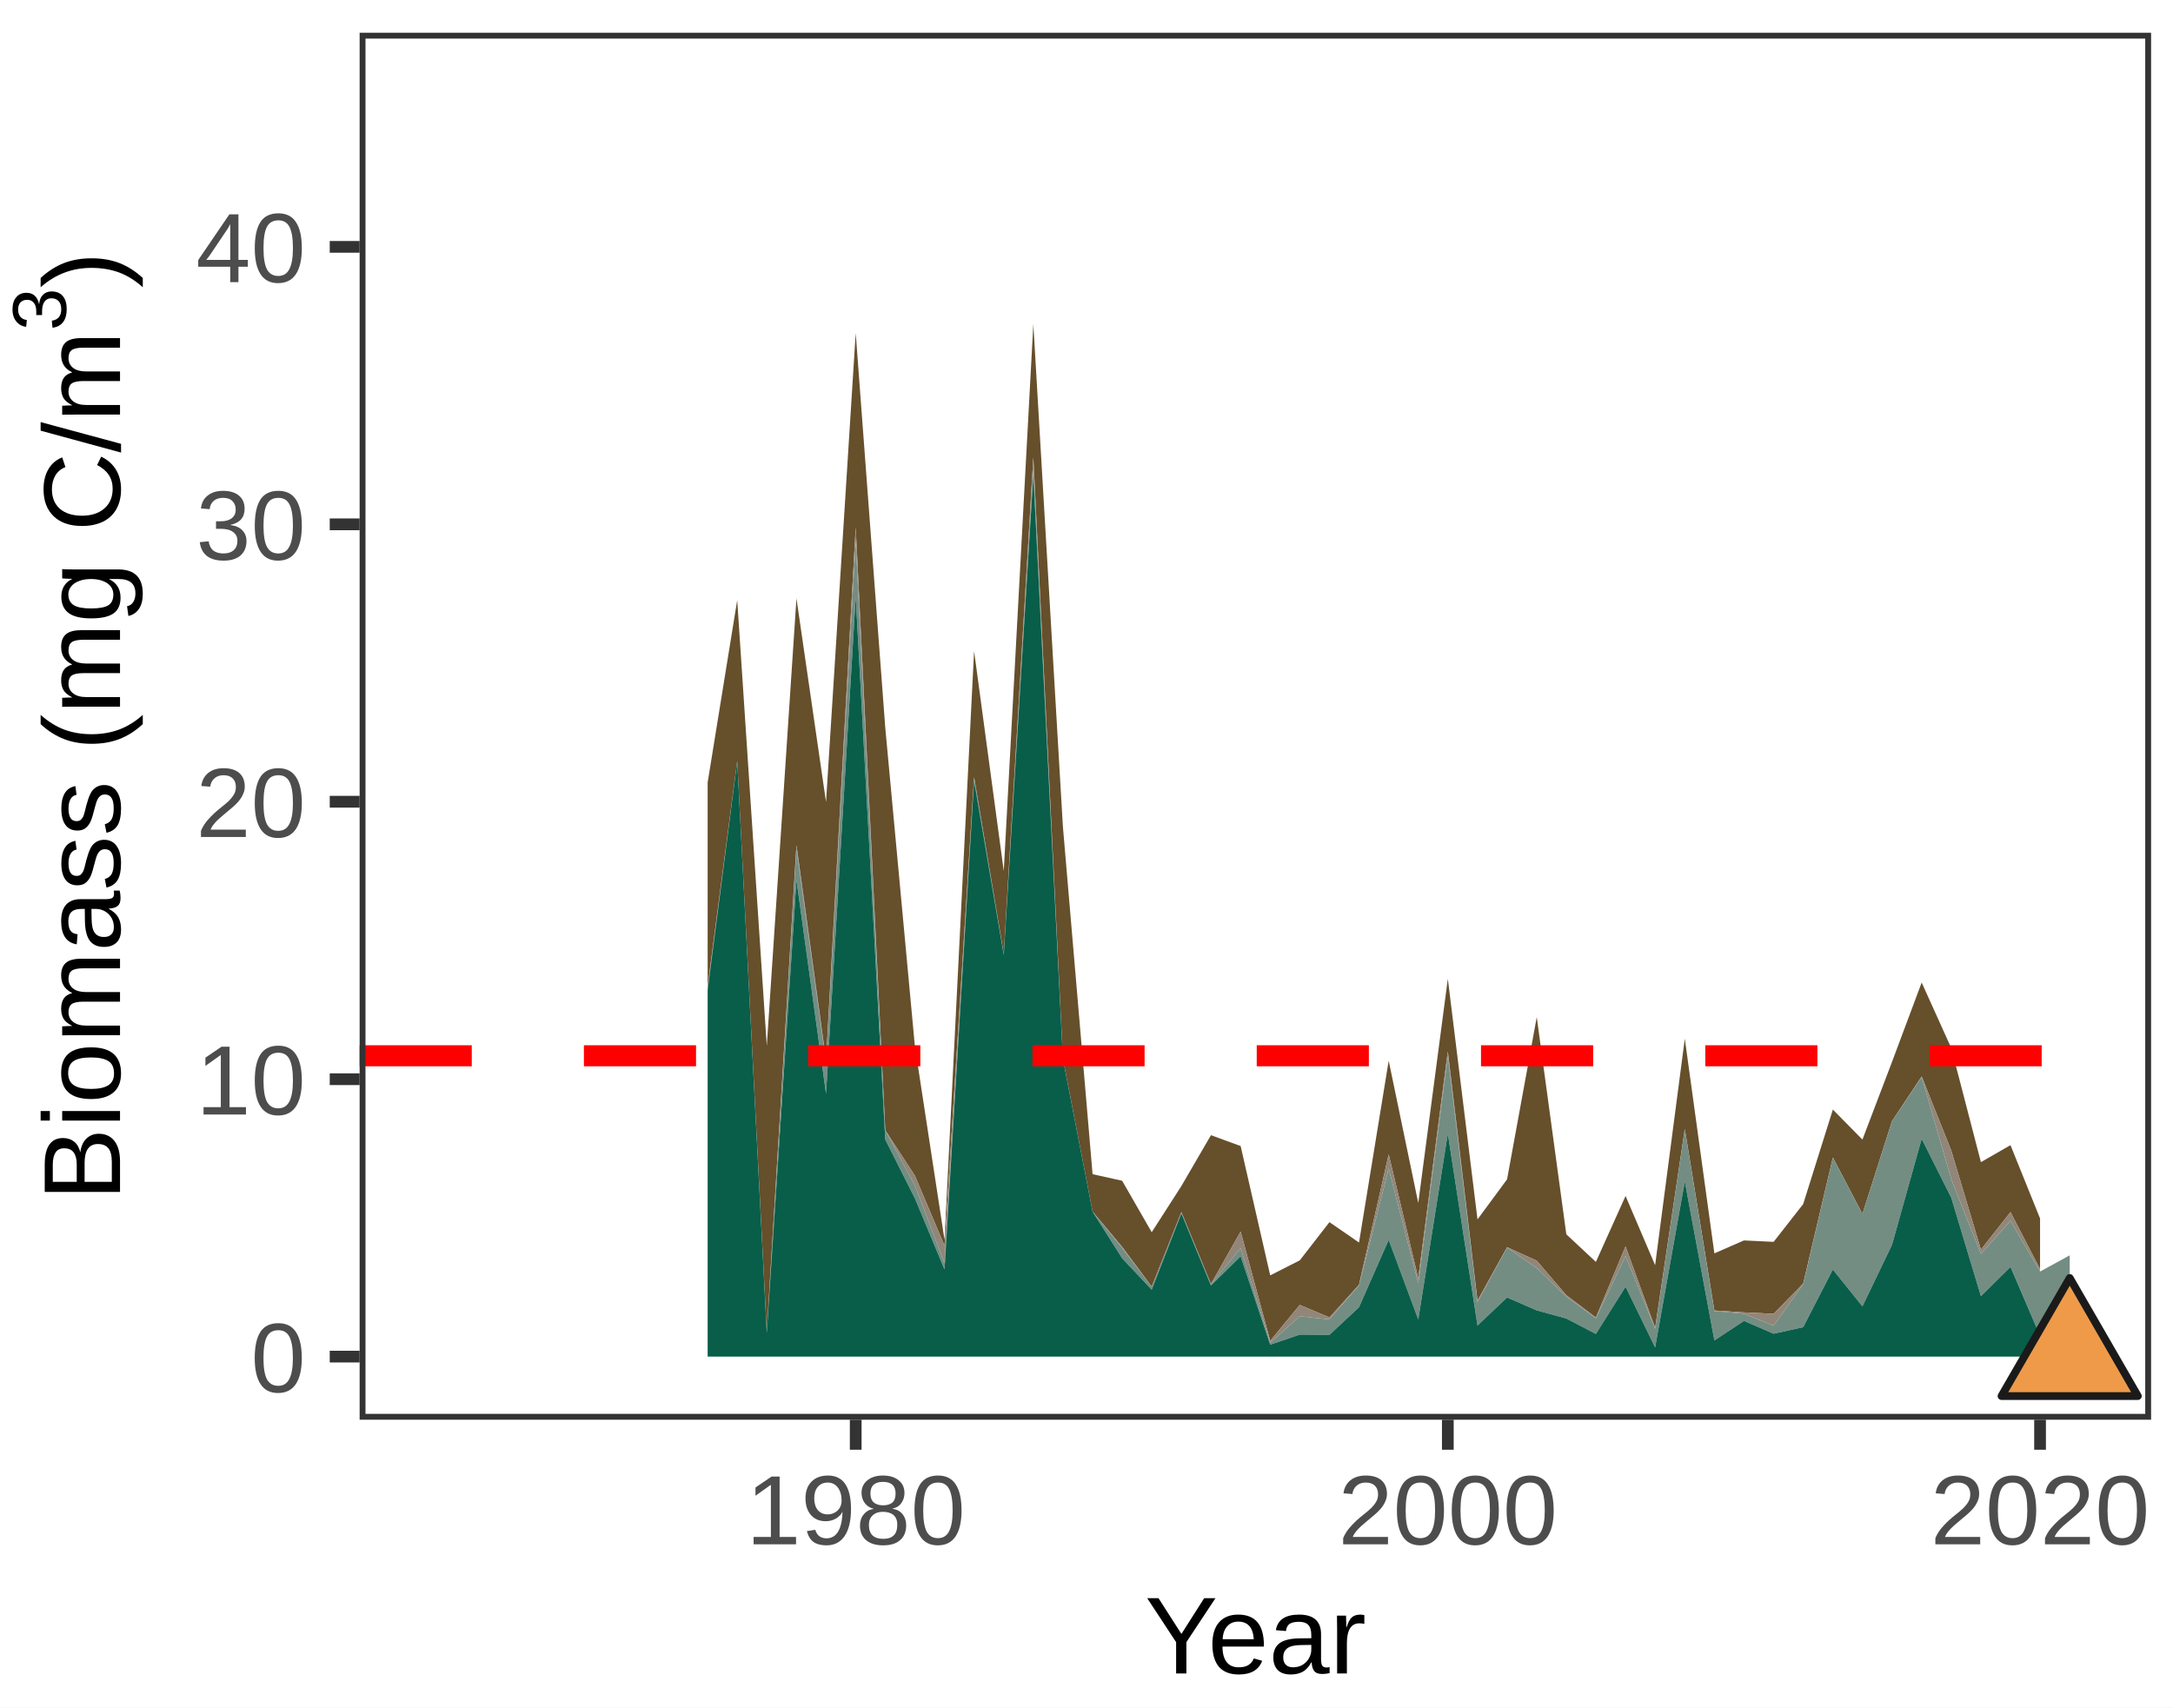
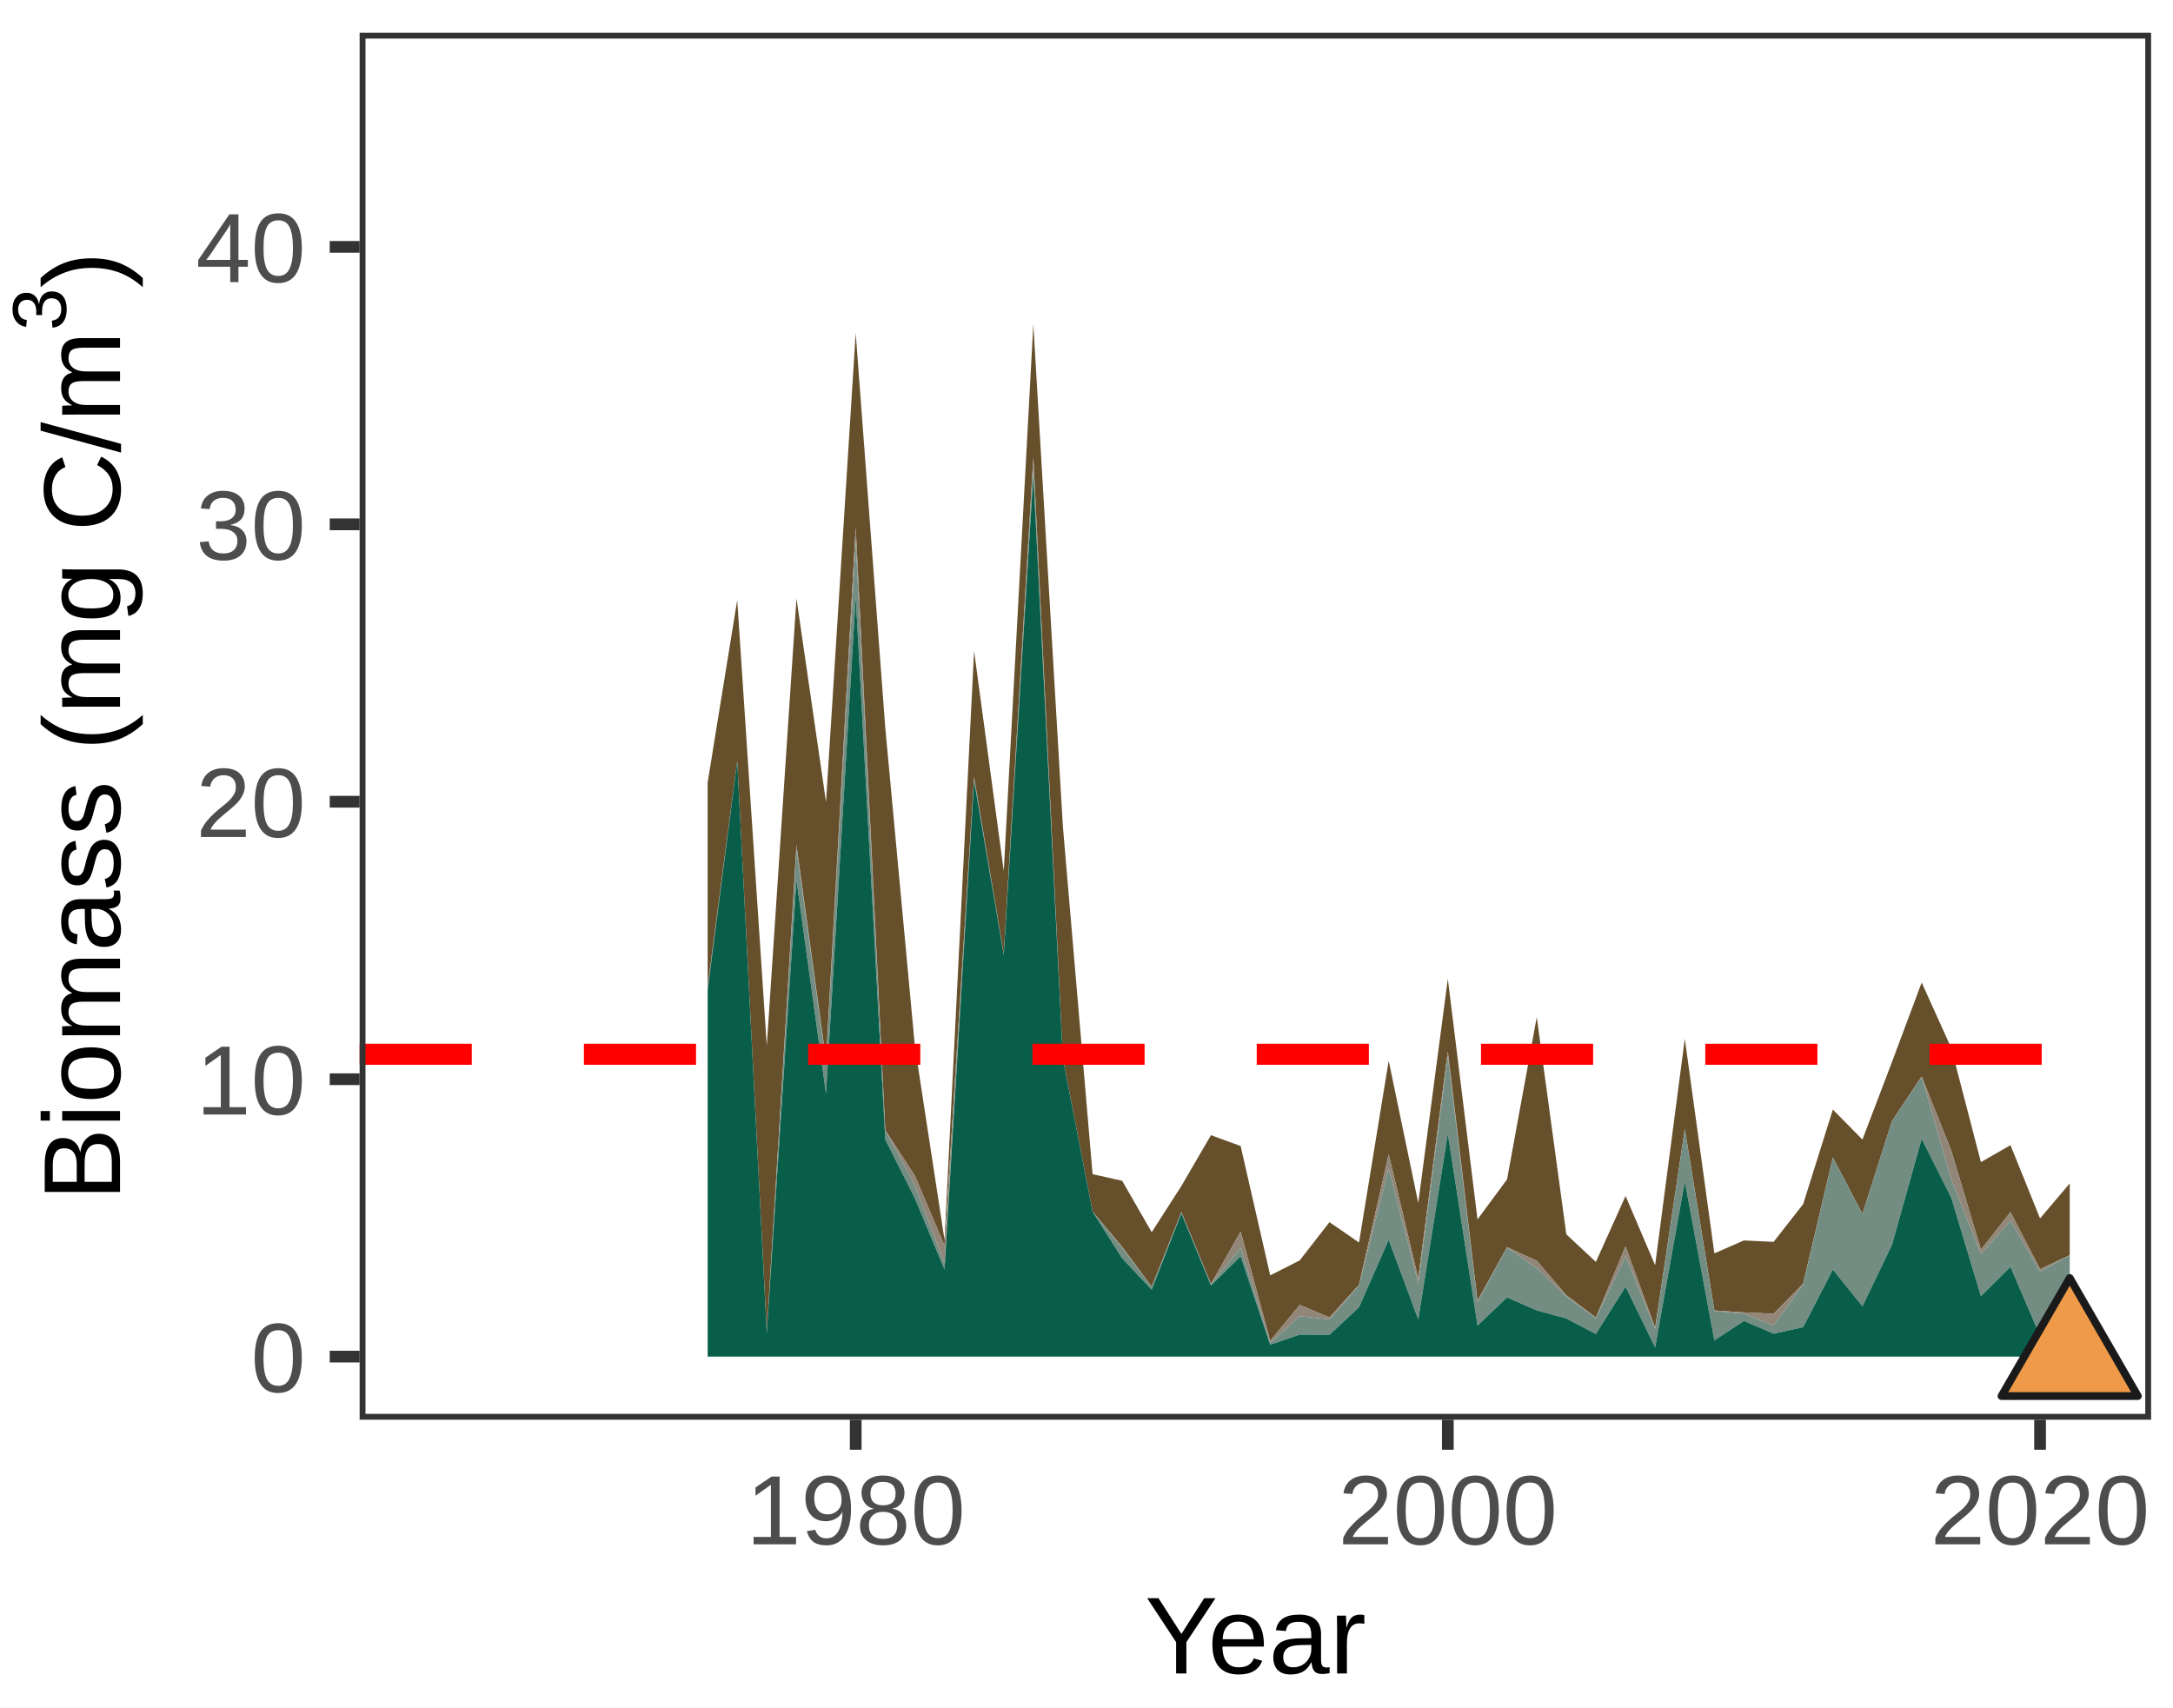
<svg xmlns="http://www.w3.org/2000/svg" class="svglite" width="198.43pt" height="155.91pt" viewBox="0 0 198.43 155.91">
  <defs>
    <style type="text/css">
    .svglite line, .svglite polyline, .svglite polygon, .svglite path, .svglite rect, .svglite circle {
      fill: none;
      stroke: #000000;
      stroke-linecap: round;
      stroke-linejoin: round;
      stroke-miterlimit: 10.00;
    }
    .svglite text {
      white-space: pre;
    }
  </style>
  </defs>
  <rect width="100%" height="100%" style="stroke: none; fill: #FFFFFF;" />
  <defs>
    <clipPath id="cpMC4wMHwxOTguNDN8MC4wMHwxNTUuOTE=">
      <rect x="0.00" y="0.00" width="198.43" height="155.91" />
    </clipPath>
  </defs>
  <g clip-path="url(#cpMC4wMHwxOTguNDN8MC4wMHwxNTUuOTE=)">
    <rect x="0.00" y="0.00" width="198.43" height="155.91" style="stroke-width: 1.07; stroke: #FFFFFF; fill: #FFFFFF;" />
  </g>
  <defs>
    <clipPath id="cpMzIuODR8MTk2LjQzfDIuOTl8MTI5LjY0">
      <rect x="32.84" y="2.99" width="163.59" height="126.65" />
    </clipPath>
  </defs>
  <g clip-path="url(#cpMzIuODR8MTk2LjQzfDIuOTl8MTI5LjY0)">
    <rect x="32.84" y="2.99" width="163.59" height="126.65" style="stroke-width: 1.07; stroke: none; fill: #FFFFFF;" />
-     <polygon points="64.62,71.45 67.32,54.80 70.02,95.51 72.73,54.64 75.43,73.24 78.14,30.41 80.84,66.46 83.54,95.50 86.25,113.21 88.95,59.45 91.66,79.54 94.36,29.60 97.06,75.48 99.77,107.22 102.47,107.82 105.17,112.52 107.88,108.30 110.58,103.66 113.29,104.65 115.99,116.46 118.69,115.09 121.40,111.60 124.10,113.46 126.81,96.86 129.51,109.85 132.21,89.38 134.92,111.35 137.62,107.69 140.33,92.88 143.03,112.71 145.73,115.23 148.44,109.21 151.14,115.53 153.85,94.85 156.55,114.45 159.25,113.27 161.96,113.40 164.66,109.95 167.37,101.32 170.07,104.06 172.77,96.97 175.48,89.72 178.18,95.70 180.89,106.12 183.59,104.57 186.29,111.26 186.29,115.89 183.59,110.68 180.89,114.11 178.18,105.06 175.48,98.30 172.77,102.37 170.07,110.85 167.37,105.70 164.66,117.21 161.96,119.97 159.25,119.84 156.55,119.67 153.85,103.09 151.14,121.26 148.44,113.81 145.73,120.31 143.03,118.27 140.33,115.12 137.62,113.89 134.92,118.77 132.21,96.02 129.51,116.72 126.81,105.41 124.10,117.32 121.40,120.30 118.69,119.16 115.99,122.44 113.29,112.46 110.58,117.25 107.88,110.68 105.17,117.49 102.47,113.86 99.77,110.63 97.06,96.67 94.36,41.76 91.66,87.11 88.95,70.97 86.25,113.76 83.54,107.35 80.84,103.21 78.14,48.15 75.43,96.80 72.73,77.18 70.02,121.61 67.32,69.49 64.62,90.07 " style="stroke-width: 0.00; stroke: none; fill: #664F2B;" />
-     <polyline points="64.62,71.45 67.32,54.80 70.02,95.51 72.73,54.64 75.43,73.24 78.14,30.41 80.84,66.46 83.54,95.50 86.25,113.21 88.95,59.45 91.66,79.54 94.36,29.60 97.06,75.48 99.77,107.22 102.47,107.82 105.17,112.52 107.88,108.30 110.58,103.66 113.29,104.65 115.99,116.46 118.69,115.09 121.40,111.60 124.10,113.46 126.81,96.86 129.51,109.85 132.21,89.38 134.92,111.35 137.62,107.69 140.33,92.88 143.03,112.71 145.73,115.23 148.44,109.21 151.14,115.53 153.85,94.85 156.55,114.45 159.25,113.27 161.96,113.40 164.66,109.95 167.37,101.32 170.07,104.06 172.77,96.97 175.48,89.72 178.18,95.70 180.89,106.12 183.59,104.57 186.29,111.26 " style="stroke-width: 1.07; stroke: none;" />
-     <polygon points="64.62,90.07 67.32,69.49 70.02,121.61 72.73,77.18 75.43,96.80 78.14,48.15 80.84,103.21 83.54,107.35 86.25,113.76 88.95,70.97 91.66,87.11 94.36,41.76 97.06,96.67 99.77,110.63 102.47,113.86 105.17,117.49 107.88,110.68 110.58,117.25 113.29,112.46 115.99,122.44 118.69,119.16 121.40,120.30 124.10,117.32 126.81,105.41 129.51,116.72 132.21,96.02 134.92,118.77 137.62,113.89 140.33,115.12 143.03,118.27 145.73,120.31 148.44,113.81 151.14,121.26 153.85,103.09 156.55,119.67 159.25,119.84 161.96,119.97 164.66,117.21 167.37,105.70 170.07,110.85 172.77,102.37 175.48,98.30 178.18,105.06 180.89,114.11 183.59,110.68 186.29,115.89 186.29,116.11 183.59,111.47 180.89,114.50 178.18,107.67 175.48,98.34 172.77,102.37 170.07,110.85 167.37,105.71 164.66,117.26 161.96,121.05 159.25,119.96 156.55,119.72 153.85,103.11 151.14,121.33 148.44,114.70 145.73,120.37 143.03,118.40 140.33,115.79 137.62,113.92 134.92,118.87 132.21,96.42 129.51,117.18 126.81,106.71 124.10,117.36 121.40,120.48 118.69,120.19 115.99,122.61 113.29,113.98 110.58,117.26 107.88,110.71 105.17,117.49 102.47,113.95 99.77,110.63 97.06,96.68 94.36,42.85 91.66,87.13 88.95,71.06 86.25,115.36 83.54,108.24 80.84,103.22 78.14,49.43 75.43,96.97 72.73,77.52 70.02,121.61 67.32,69.49 64.62,90.41 " style="stroke-width: 0.00; stroke: none; fill: #928678;" />
-     <polyline points="64.62,90.07 67.32,69.49 70.02,121.61 72.73,77.18 75.43,96.80 78.14,48.15 80.84,103.21 83.54,107.35 86.25,113.76 88.95,70.97 91.66,87.11 94.36,41.76 97.06,96.67 99.77,110.63 102.47,113.86 105.17,117.49 107.88,110.68 110.58,117.25 113.29,112.46 115.99,122.44 118.69,119.16 121.40,120.30 124.10,117.32 126.81,105.41 129.51,116.72 132.21,96.02 134.92,118.77 137.62,113.89 140.33,115.12 143.03,118.27 145.73,120.31 148.44,113.81 151.14,121.26 153.85,103.09 156.55,119.67 159.25,119.84 161.96,119.97 164.66,117.21 167.37,105.70 170.07,110.85 172.77,102.37 175.48,98.30 178.18,105.06 180.89,114.11 183.59,110.68 186.29,115.89 " style="stroke-width: 1.07; stroke: none;" />
-     <polygon points="64.62,90.41 67.32,69.49 70.02,121.61 72.73,77.52 75.43,96.97 78.14,49.43 80.84,103.22 83.54,108.24 86.25,115.36 88.95,71.06 91.66,87.13 94.36,42.85 97.06,96.68 99.77,110.63 102.47,113.95 105.17,117.49 107.88,110.71 110.58,117.26 113.29,113.98 115.99,122.61 118.69,120.19 121.40,120.48 124.10,117.36 126.81,106.71 129.51,117.18 132.21,96.42 134.92,118.87 137.62,113.92 140.33,115.79 143.03,118.40 145.73,120.37 148.44,114.70 151.14,121.33 153.85,103.11 156.55,119.72 159.25,119.96 161.96,121.05 164.66,117.26 167.37,105.71 170.07,110.85 172.77,102.37 175.48,98.34 178.18,107.67 180.89,114.50 183.59,111.47 186.29,116.11 189.00,114.63 189.00,123.88 186.29,121.98 183.59,115.69 180.89,118.36 178.18,109.37 175.48,103.99 172.77,113.67 170.07,119.29 167.37,115.93 164.66,121.19 161.96,121.79 159.25,120.62 156.55,122.40 153.85,107.89 151.14,123.04 148.44,117.50 145.73,121.81 143.03,120.40 140.33,119.66 137.62,118.48 134.92,121.04 132.21,103.52 129.51,120.49 126.81,113.22 124.10,119.37 121.40,121.89 118.69,121.87 115.99,122.79 113.29,114.72 110.58,117.38 107.88,110.80 105.17,117.77 102.47,114.90 99.77,110.64 97.06,96.69 94.36,43.34 91.66,87.20 88.95,71.29 86.25,115.92 83.54,109.42 80.84,104.06 78.14,54.49 75.43,99.88 72.73,80.38 70.02,121.72 67.32,69.51 64.62,90.41 " style="stroke-width: 0.00; stroke: none; fill: #748D83;" />
-     <polyline points="64.62,90.41 67.32,69.49 70.02,121.61 72.73,77.52 75.43,96.97 78.14,49.43 80.84,103.22 83.54,108.24 86.25,115.36 88.95,71.06 91.66,87.13 94.36,42.85 97.06,96.68 99.77,110.63 102.47,113.95 105.17,117.49 107.88,110.71 110.58,117.26 113.29,113.98 115.99,122.61 118.69,120.19 121.40,120.48 124.10,117.36 126.81,106.71 129.51,117.18 132.21,96.42 134.92,118.87 137.62,113.92 140.33,115.79 143.03,118.40 145.73,120.37 148.44,114.70 151.14,121.33 153.85,103.11 156.55,119.72 159.25,119.96 161.96,121.05 164.66,117.26 167.37,105.71 170.07,110.85 172.77,102.37 175.48,98.34 178.18,107.67 180.89,114.50 183.59,111.47 186.29,116.11 189.00,114.63 " style="stroke-width: 1.07; stroke: none;" />
+     <polygon points="64.62,71.45 67.32,54.80 70.02,95.51 72.73,54.64 75.43,73.24 78.14,30.41 80.84,66.46 83.54,95.50 86.25,113.21 88.95,59.45 91.66,79.54 94.36,29.60 97.06,75.48 99.77,107.22 102.47,107.82 105.17,112.52 107.88,108.30 110.58,103.66 113.29,104.65 115.99,116.46 118.69,115.09 121.40,111.60 124.10,113.46 126.81,96.86 129.51,109.85 132.21,89.38 134.92,111.35 137.62,107.69 140.33,92.88 143.03,112.71 145.73,115.23 148.44,109.21 151.14,115.53 153.85,94.85 156.55,114.45 159.25,113.27 161.96,113.40 164.66,109.95 167.37,101.32 170.07,104.06 172.77,96.97 175.48,89.72 178.18,95.70 180.89,106.12 183.59,104.57 186.29,111.26 189.00,108.06 189.00,114.62 186.29,115.89 183.59,110.68 180.89,114.11 178.18,105.06 175.48,98.30 172.77,102.37 170.07,110.85 167.37,105.70 164.66,117.21 161.96,119.97 159.25,119.84 156.55,119.67 153.85,103.09 151.14,121.26 148.44,113.81 145.73,120.31 143.03,118.27 140.33,115.12 137.62,113.89 134.92,118.77 132.21,96.02 129.51,116.72 126.81,105.41 124.10,117.32 121.40,120.30 118.69,119.16 115.99,122.44 113.29,112.46 110.58,117.25 107.88,110.68 105.17,117.49 102.47,113.86 99.77,110.63 97.06,96.67 94.36,41.76 91.66,87.11 88.95,70.97 86.25,113.76 83.54,107.35 80.84,103.21 78.14,48.15 75.43,96.80 72.73,77.18 70.02,121.61 67.32,69.49 64.62,90.07 " style="stroke-width: 0.00; stroke: none; fill: #664F2B;" />
+     <polyline points="64.62,71.45 67.32,54.80 70.02,95.51 72.73,54.64 75.43,73.24 78.14,30.41 80.84,66.46 83.54,95.50 86.25,113.21 88.95,59.45 91.66,79.54 94.36,29.60 97.06,75.48 99.77,107.22 102.47,107.82 105.17,112.52 107.88,108.30 110.58,103.66 113.29,104.65 115.99,116.46 118.69,115.09 121.40,111.60 124.10,113.46 126.81,96.86 129.51,109.85 132.21,89.38 134.92,111.35 137.62,107.69 140.33,92.88 143.03,112.71 145.73,115.23 148.44,109.21 151.14,115.53 153.85,94.85 156.55,114.45 159.25,113.27 161.96,113.40 164.66,109.95 167.37,101.32 170.07,104.06 172.77,96.97 175.48,89.72 178.18,95.70 180.89,106.12 183.59,104.57 186.29,111.26 189.00,108.06 " style="stroke-width: 1.07; stroke: none;" />
+     <polygon points="64.62,90.07 67.32,69.49 70.02,121.61 72.73,77.18 75.43,96.80 78.14,48.15 80.84,103.21 83.54,107.35 86.25,113.76 88.95,70.97 91.66,87.11 94.36,41.76 97.06,96.67 99.77,110.63 102.47,113.86 105.17,117.49 107.88,110.68 110.58,117.25 113.29,112.46 115.99,122.44 118.69,119.16 121.40,120.30 124.10,117.32 126.81,105.41 129.51,116.72 132.21,96.02 134.92,118.77 137.62,113.89 140.33,115.12 143.03,118.27 145.73,120.31 148.44,113.81 151.14,121.26 153.85,103.09 156.55,119.67 159.25,119.84 161.96,119.97 164.66,117.21 167.37,105.70 170.07,110.85 172.77,102.37 175.48,98.30 178.18,105.06 180.89,114.11 183.59,110.68 186.29,115.89 189.00,114.62 189.00,114.62 186.29,116.11 183.59,111.47 180.89,114.50 178.18,107.67 175.48,98.34 172.77,102.37 170.07,110.85 167.37,105.71 164.66,117.26 161.96,121.05 159.25,119.96 156.55,119.72 153.85,103.11 151.14,121.33 148.44,114.70 145.73,120.37 143.03,118.40 140.33,115.79 137.62,113.92 134.92,118.87 132.21,96.42 129.51,117.18 126.81,106.71 124.10,117.36 121.40,120.48 118.69,120.19 115.99,122.61 113.29,113.98 110.58,117.26 107.88,110.71 105.17,117.49 102.47,113.95 99.77,110.63 97.06,96.68 94.36,42.85 91.66,87.13 88.95,71.06 86.25,115.36 83.54,108.24 80.84,103.22 78.14,49.43 75.43,96.97 72.73,77.52 70.02,121.61 67.32,69.49 64.62,90.41 " style="stroke-width: 0.00; stroke: none; fill: #928678;" />
+     <polyline points="64.62,90.07 67.32,69.49 70.02,121.61 72.73,77.18 75.43,96.80 78.14,48.15 80.84,103.21 83.54,107.35 86.25,113.76 88.95,70.97 91.66,87.11 94.36,41.76 97.06,96.67 99.77,110.63 102.47,113.86 105.17,117.49 107.88,110.68 110.58,117.25 113.29,112.46 115.99,122.44 118.69,119.16 121.40,120.30 124.10,117.32 126.81,105.41 129.51,116.72 132.21,96.02 134.92,118.77 137.62,113.89 140.33,115.12 143.03,118.27 145.73,120.31 148.44,113.81 151.14,121.26 153.85,103.09 156.55,119.67 159.25,119.84 161.96,119.97 164.66,117.21 167.37,105.70 170.07,110.85 172.77,102.37 175.48,98.30 178.18,105.06 180.89,114.11 183.59,110.68 186.29,115.89 189.00,114.62 " style="stroke-width: 1.07; stroke: none;" />
+     <polygon points="64.62,90.41 67.32,69.49 70.02,121.61 72.73,77.52 75.43,96.97 78.14,49.43 80.84,103.22 83.54,108.24 86.25,115.36 88.95,71.06 91.66,87.13 94.36,42.85 97.06,96.68 99.77,110.63 102.47,113.95 105.17,117.49 107.88,110.71 110.58,117.26 113.29,113.98 115.99,122.61 118.69,120.19 121.40,120.48 124.10,117.36 126.81,106.71 129.51,117.18 132.21,96.42 134.92,118.87 137.62,113.92 140.33,115.79 143.03,118.40 145.73,120.37 148.44,114.70 151.14,121.33 153.85,103.11 156.55,119.72 159.25,119.96 161.96,121.05 164.66,117.26 167.37,105.71 170.07,110.85 172.77,102.37 175.48,98.34 178.18,107.67 180.89,114.50 183.59,111.47 186.29,116.11 189.00,114.62 189.00,123.88 186.29,121.98 183.59,115.69 180.89,118.36 178.18,109.37 175.48,103.99 172.77,113.67 170.07,119.29 167.37,115.93 164.66,121.19 161.96,121.79 159.25,120.62 156.55,122.40 153.85,107.89 151.14,123.04 148.44,117.50 145.73,121.81 143.03,120.40 140.33,119.66 137.62,118.48 134.92,121.04 132.21,103.52 129.51,120.49 126.81,113.22 124.10,119.37 121.40,121.89 118.69,121.87 115.99,122.79 113.29,114.72 110.58,117.38 107.88,110.80 105.17,117.77 102.47,114.90 99.77,110.64 97.06,96.69 94.36,43.34 91.66,87.20 88.95,71.29 86.25,115.92 83.54,109.42 80.84,104.06 78.14,54.49 75.43,99.88 72.73,80.38 70.02,121.72 67.32,69.51 64.62,90.41 " style="stroke-width: 0.00; stroke: none; fill: #748D83;" />
+     <polyline points="64.62,90.41 67.32,69.49 70.02,121.61 72.73,77.52 75.43,96.97 78.14,49.43 80.84,103.22 83.54,108.24 86.25,115.36 88.95,71.06 91.66,87.13 94.36,42.85 97.06,96.68 99.77,110.63 102.47,113.95 105.17,117.49 107.88,110.71 110.58,117.26 113.29,113.98 115.99,122.61 118.69,120.19 121.40,120.48 124.10,117.36 126.81,106.71 129.51,117.18 132.21,96.42 134.92,118.87 137.62,113.92 140.33,115.79 143.03,118.40 145.73,120.37 148.44,114.70 151.14,121.33 153.85,103.11 156.55,119.72 159.25,119.96 161.96,121.05 164.66,117.26 167.37,105.71 170.07,110.85 172.77,102.37 175.48,98.34 178.18,107.67 180.89,114.50 183.59,111.47 186.29,116.11 189.00,114.62 " style="stroke-width: 1.07; stroke: none;" />
    <polygon points="64.62,90.41 67.32,69.51 70.02,121.72 72.73,80.38 75.43,99.88 78.14,54.49 80.84,104.06 83.54,109.42 86.25,115.92 88.95,71.29 91.66,87.20 94.36,43.34 97.06,96.69 99.77,110.64 102.47,114.90 105.17,117.77 107.88,110.80 110.58,117.38 113.29,114.72 115.99,122.79 118.69,121.87 121.40,121.89 124.10,119.37 126.81,113.22 129.51,120.49 132.21,103.52 134.92,121.04 137.62,118.48 140.33,119.66 143.03,120.40 145.73,121.81 148.44,117.50 151.14,123.04 153.85,107.89 156.55,122.40 159.25,120.62 161.96,121.79 164.66,121.19 167.37,115.93 170.07,119.29 172.77,113.67 175.48,103.99 178.18,109.37 180.89,118.36 183.59,115.69 186.29,121.98 186.29,123.88 183.59,123.88 180.89,123.88 178.18,123.88 175.48,123.88 172.77,123.88 170.07,123.88 167.37,123.88 164.66,123.88 161.96,123.88 159.25,123.88 156.55,123.88 153.85,123.88 151.14,123.88 148.44,123.88 145.73,123.88 143.03,123.88 140.33,123.88 137.62,123.88 134.92,123.88 132.21,123.88 129.51,123.88 126.81,123.88 124.10,123.88 121.40,123.88 118.69,123.88 115.99,123.88 113.29,123.88 110.58,123.88 107.88,123.88 105.17,123.88 102.47,123.88 99.77,123.88 97.06,123.88 94.36,123.88 91.66,123.88 88.95,123.88 86.25,123.88 83.54,123.88 80.84,123.88 78.14,123.88 75.43,123.88 72.73,123.88 70.02,123.88 67.32,123.88 64.62,123.88 " style="stroke-width: 0.00; stroke: none; fill: #095E49;" />
    <polyline points="64.62,90.41 67.32,69.51 70.02,121.72 72.73,80.38 75.43,99.88 78.14,54.49 80.84,104.06 83.54,109.42 86.25,115.92 88.95,71.29 91.66,87.20 94.36,43.34 97.06,96.69 99.77,110.64 102.47,114.90 105.17,117.77 107.88,110.80 110.58,117.38 113.29,114.72 115.99,122.79 118.69,121.87 121.40,121.89 124.10,119.37 126.81,113.22 129.51,120.49 132.21,103.52 134.92,121.04 137.62,118.48 140.33,119.66 143.03,120.40 145.73,121.81 148.44,117.50 151.14,123.04 153.85,107.89 156.55,122.40 159.25,120.62 161.96,121.79 164.66,121.19 167.37,115.93 170.07,119.29 172.77,113.67 175.48,103.99 178.18,109.37 180.89,118.36 183.59,115.69 186.29,121.98 " style="stroke-width: 1.07; stroke: none;" />
    <polygon points="189.00,116.70 195.22,127.48 182.77,127.48 " style="stroke-width: 0.71; stroke: #1A1A1A; fill: #EE9A49;" />
-     <line x1="32.84" y1="96.41" x2="196.43" y2="96.41" style="stroke-width: 1.92; stroke: #FF0000; stroke-dasharray: 10.24,10.24; stroke-linecap: butt;" />
+     <line x1="32.84" y1="96.27" x2="196.43" y2="96.27" style="stroke-width: 1.92; stroke: #FF0000; stroke-dasharray: 10.24,10.24; stroke-linecap: butt;" />
    <rect x="32.84" y="2.99" width="163.59" height="126.65" style="stroke-width: 1.07; stroke: #333333;" />
  </g>
  <g clip-path="url(#cpMC4wMHwxOTguNDN8MC4wMHwxNTUuOTE=)">
    <text x="27.91" y="127.11" text-anchor="end" style="font-size: 9.00px;fill: #4D4D4D; font-family: &quot;Arial&quot;;" textLength="5.00px" lengthAdjust="spacingAndGlyphs">0</text>
    <text x="27.91" y="101.77" text-anchor="end" style="font-size: 9.00px;fill: #4D4D4D; font-family: &quot;Arial&quot;;" textLength="10.01px" lengthAdjust="spacingAndGlyphs">10</text>
    <text x="27.91" y="76.43" text-anchor="end" style="font-size: 9.00px;fill: #4D4D4D; font-family: &quot;Arial&quot;;" textLength="10.01px" lengthAdjust="spacingAndGlyphs">20</text>
    <text x="27.91" y="51.10" text-anchor="end" style="font-size: 9.00px;fill: #4D4D4D; font-family: &quot;Arial&quot;;" textLength="10.01px" lengthAdjust="spacingAndGlyphs">30</text>
    <text x="27.91" y="25.76" text-anchor="end" style="font-size: 9.00px;fill: #4D4D4D; font-family: &quot;Arial&quot;;" textLength="10.01px" lengthAdjust="spacingAndGlyphs">40</text>
    <polyline points="30.11,123.88 32.84,123.88 " style="stroke-width: 1.07; stroke: #333333; stroke-linecap: butt;" />
    <polyline points="30.11,98.55 32.84,98.55 " style="stroke-width: 1.07; stroke: #333333; stroke-linecap: butt;" />
    <polyline points="30.11,73.21 32.84,73.21 " style="stroke-width: 1.07; stroke: #333333; stroke-linecap: butt;" />
    <polyline points="30.11,47.88 32.84,47.88 " style="stroke-width: 1.07; stroke: #333333; stroke-linecap: butt;" />
    <polyline points="30.11,22.54 32.84,22.54 " style="stroke-width: 1.07; stroke: #333333; stroke-linecap: butt;" />
    <polyline points="78.14,132.38 78.14,129.64 " style="stroke-width: 1.07; stroke: #333333; stroke-linecap: butt;" />
    <polyline points="132.21,132.38 132.21,129.64 " style="stroke-width: 1.07; stroke: #333333; stroke-linecap: butt;" />
    <polyline points="186.29,132.38 186.29,129.64 " style="stroke-width: 1.07; stroke: #333333; stroke-linecap: butt;" />
    <text x="78.14" y="141.02" text-anchor="middle" style="font-size: 9.00px;fill: #4D4D4D; font-family: &quot;Arial&quot;;" textLength="20.02px" lengthAdjust="spacingAndGlyphs">1980</text>
    <text x="132.21" y="141.02" text-anchor="middle" style="font-size: 9.00px;fill: #4D4D4D; font-family: &quot;Arial&quot;;" textLength="20.02px" lengthAdjust="spacingAndGlyphs">2000</text>
    <text x="186.29" y="141.02" text-anchor="middle" style="font-size: 9.00px;fill: #4D4D4D; font-family: &quot;Arial&quot;;" textLength="20.02px" lengthAdjust="spacingAndGlyphs">2020</text>
    <text x="114.64" y="152.81" text-anchor="middle" style="font-size: 10.00px; font-family: &quot;Arial&quot;;" textLength="20.22px" lengthAdjust="spacingAndGlyphs">Year</text>
    <text transform="translate(10.96,109.67) rotate(-90)" style="font-size: 10.00px; font-family: &quot;Arial&quot;;" textLength="79.48px" lengthAdjust="spacingAndGlyphs">Biomass (mg C/m</text>
    <text transform="translate(6.03,30.19) rotate(-90)" style="font-size: 7.00px; font-family: &quot;Arial&quot;;" textLength="3.90px" lengthAdjust="spacingAndGlyphs">3</text>
    <text transform="translate(10.96,26.29) rotate(-90)" style="font-size: 10.00px; font-family: &quot;Arial&quot;;" textLength="3.33px" lengthAdjust="spacingAndGlyphs">)</text>
  </g>
</svg>
